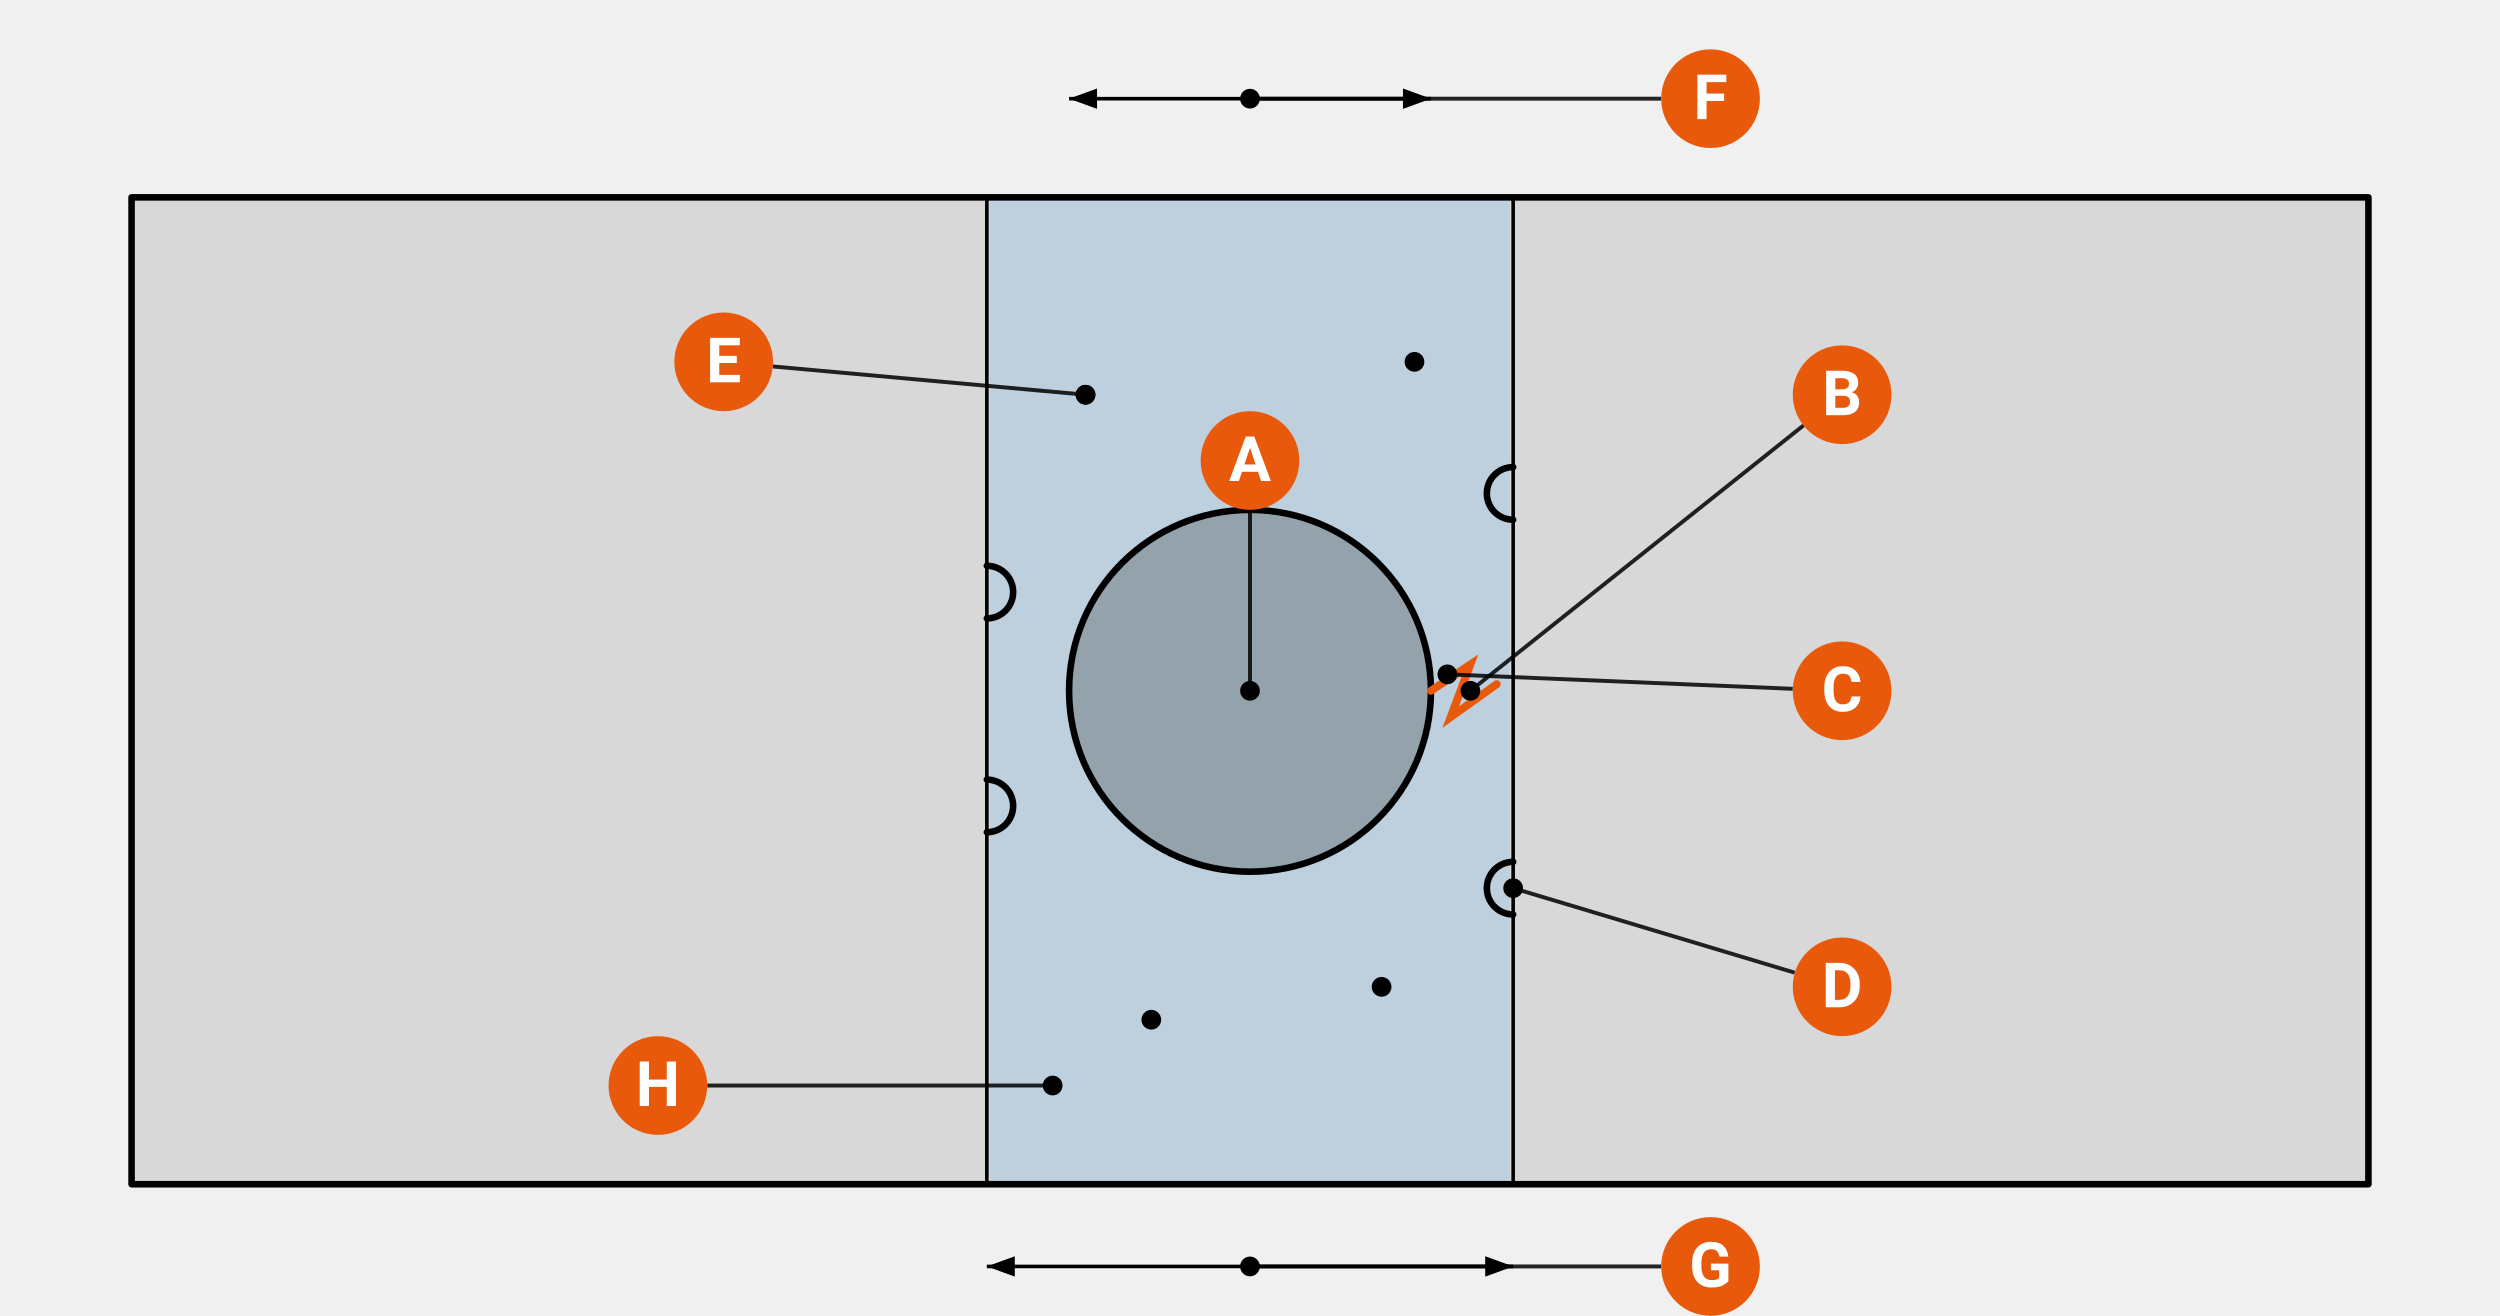
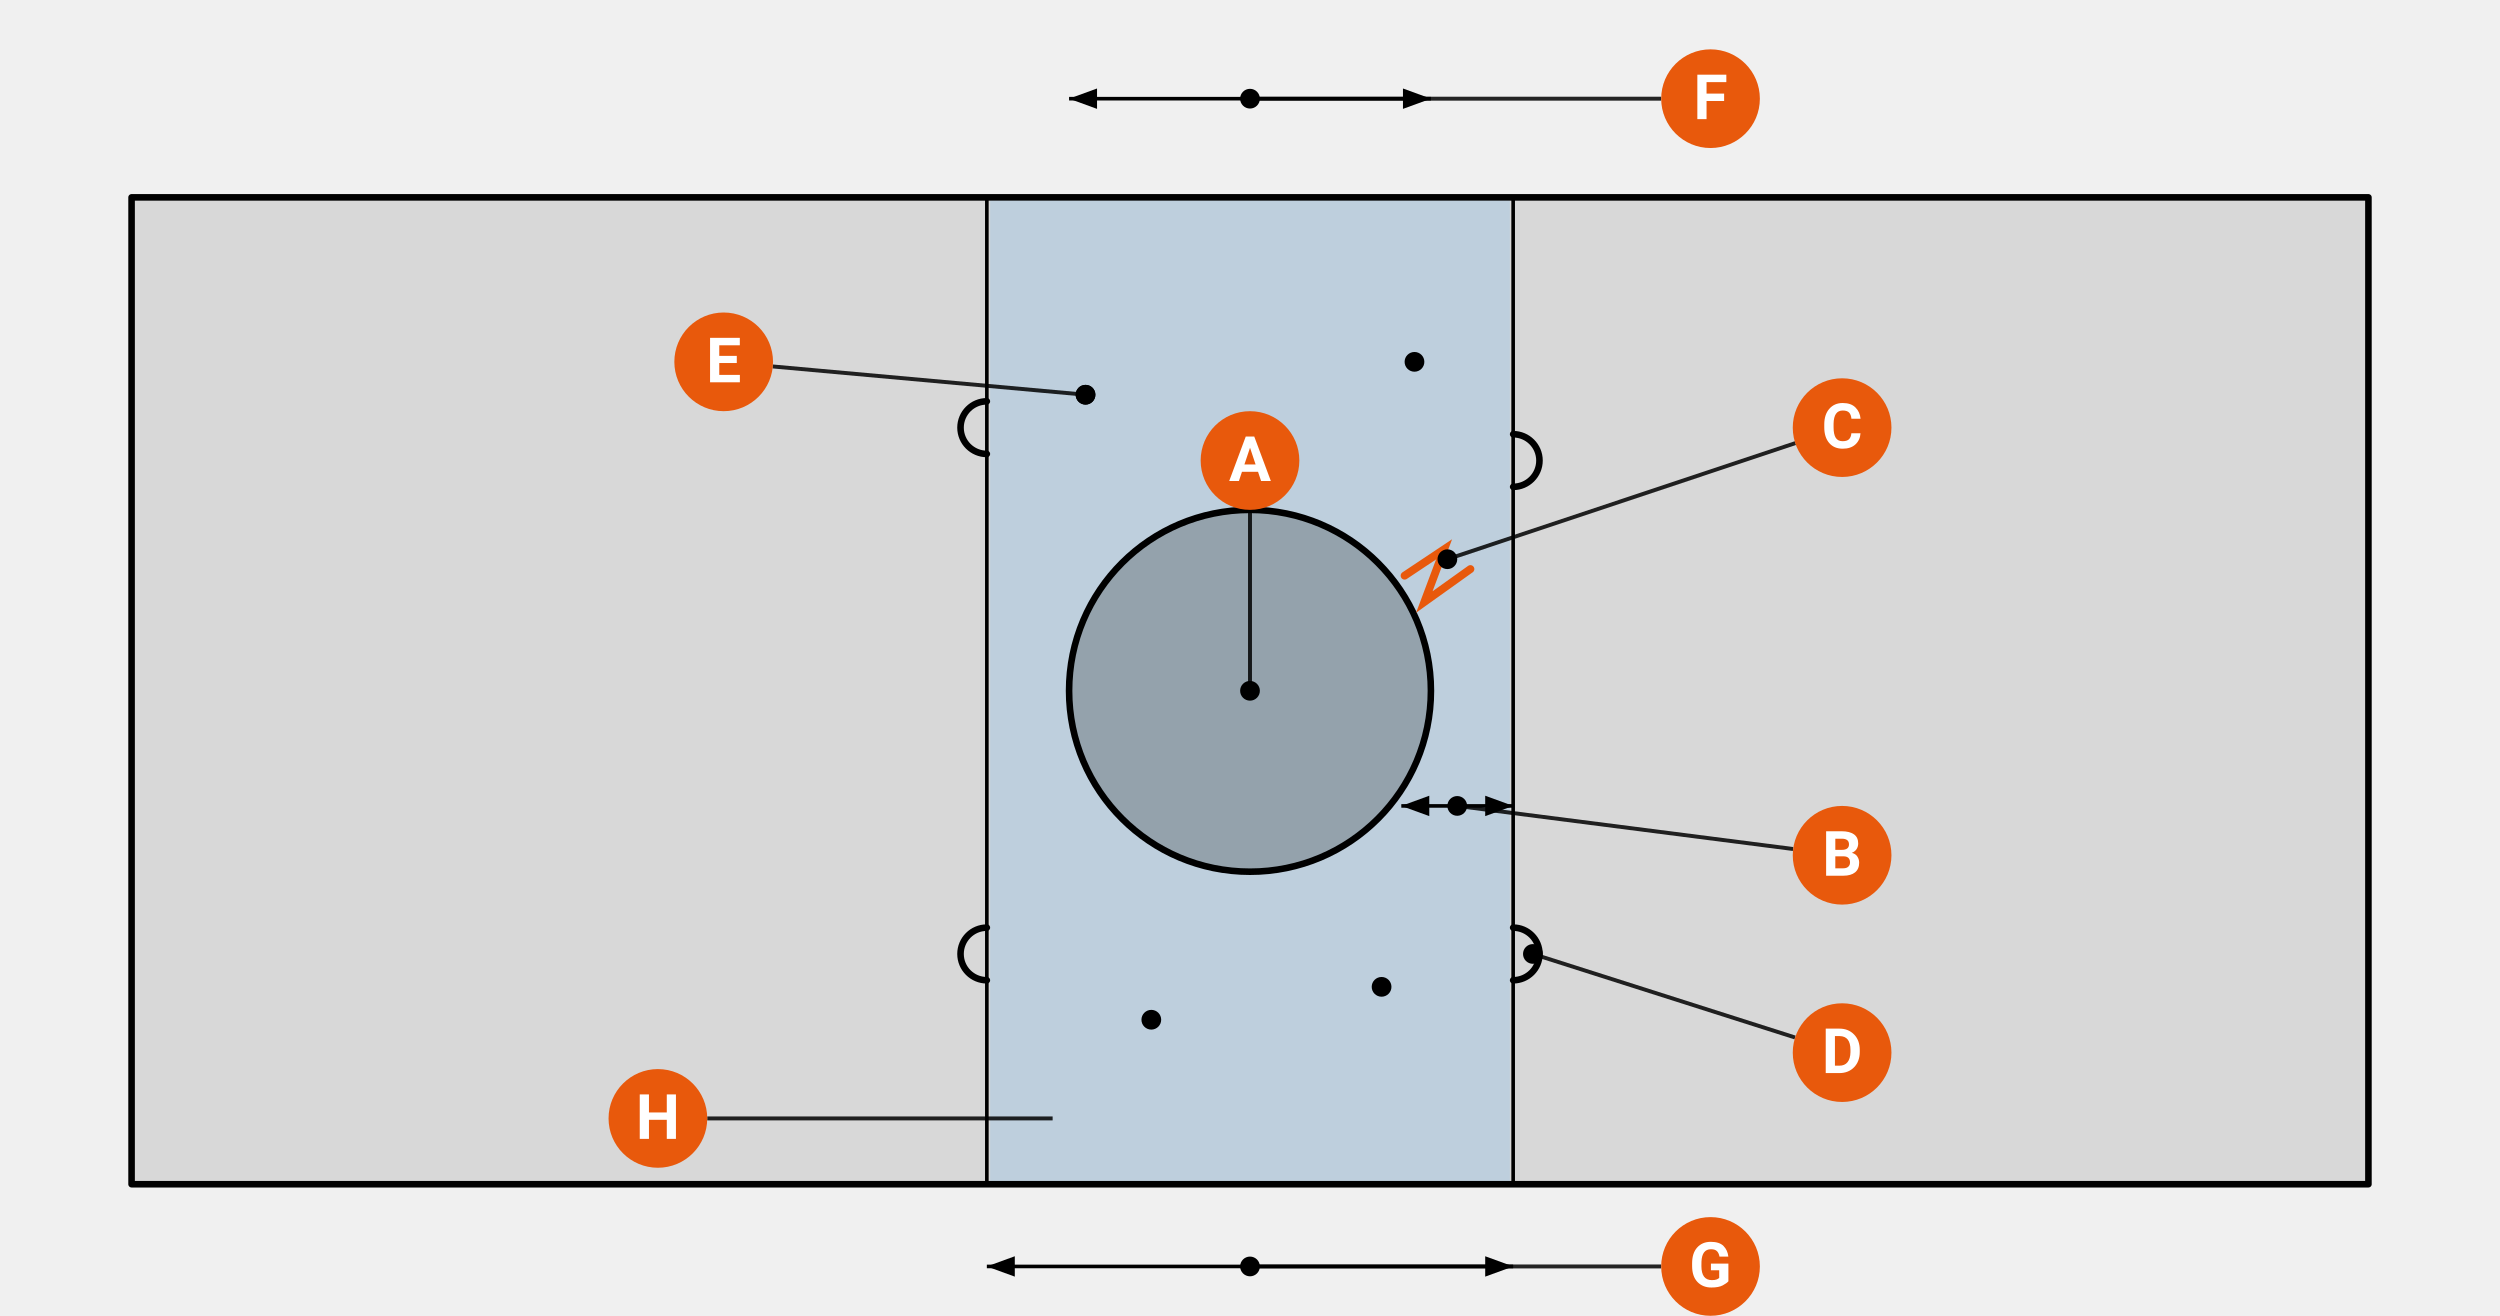
<svg xmlns="http://www.w3.org/2000/svg" viewBox="0 0 760 400" role="img" aria-label="Figure">
  <style>.s{fill:none;stroke:currentColor;stroke-width:2;stroke-linejoin:round;stroke-linecap:round}.thin{fill:none;stroke:currentColor;stroke-width:1.1}.lead{fill:none;stroke:currentColor;stroke-width:1.2;opacity:.85}.f{fill:currentColor;fill-opacity:.10;stroke:currentColor;stroke-width:2;stroke-linejoin:round}.f2{fill:currentColor;fill-opacity:.22;stroke:currentColor;stroke-width:2;stroke-linejoin:round}.k{fill:currentColor;stroke:none}.d{fill:none;stroke:currentColor;stroke-width:1.5;stroke-dasharray:6 4}.cl{fill:none;stroke:currentColor;stroke-width:1;stroke-dasharray:14 4 3 4;opacity:.7}.acc{fill:none;stroke:#e8590c;stroke-width:2.4;stroke-linecap:round}.accf{fill:#e8590c;stroke:none}.acct{fill:#e8590c;stroke:none}.tx{fill:currentColor;font-family:system-ui,-apple-system,"Segoe UI",Roboto,Arial,sans-serif}text{font-family:system-ui,-apple-system,"Segoe UI",Roboto,Arial,sans-serif}</style>
  <rect class="f" x="40.0" y="60.0" width="680.0" height="300.0" rx="0" />
  <rect class="thin" x="300.0" y="60.0" width="160.0" height="300.0" rx="0" />
  <rect x="301" y="61" width="158" height="298" fill="#4dabf7" fill-opacity="0.18" stroke="none" />
  <circle class="f2" cx="380.0" cy="210.0" r="55.0" />
-   <path class="acc" d="M435,210 l12,-8 l-6,16 l14,-10" />
-   <path class="s" d="M460.0,142.0 A8,8 0 0 0 460.0,158.0" />
-   <path class="s" d="M460.0,262.0 A8,8 0 0 0 460.0,278.0" />
-   <path class="s" d="M300.0,188.0 A8,8 0 0 0 300.0,172.0" />
-   <path class="s" d="M300.0,253.0 A8,8 0 0 0 300.0,237.0" />
+   <path class="acc" d="M427,175 l12,-8 l-6,16 l14,-10" />
+   <line class="thin" x1="426.0" y1="245.0" x2="460.0" y2="245.0" />
+   <polygon class="k" points="426.0,245.0 434.5,241.9 434.5,248.1" />
+   <polygon class="k" points="460.0,245.0 451.5,248.1 451.5,241.9" />
+   <text class="tx" x="443.0" y="233.0" font-size="12" text-anchor="middle" font-weight="normal" dominant-baseline="middle" />
+   <path class="s" d="M460.0,132.0 A8,8 0 0 1 460.0,148.0" />
+   <path class="s" d="M460.0,282.0 A8,8 0 0 1 460.0,298.0" />
+   <path class="s" d="M300.0,122.0 A8,8 0 0 0 300.0,138.0" />
+   <path class="s" d="M300.0,282.0 A8,8 0 0 0 300.0,298.0" />
  <circle class="k" cx="330.0" cy="120.0" r="3.0" />
  <circle class="k" cx="420.0" cy="300.0" r="3.0" />
  <circle class="k" cx="350.0" cy="310.0" r="3.0" />
  <circle class="k" cx="430.0" cy="110.0" r="3.0" />
  <line class="thin" x1="300.0" y1="385.0" x2="460.0" y2="385.0" />
  <polygon class="k" points="300.0,385.0 308.5,381.9 308.5,388.1" />
  <polygon class="k" points="460.0,385.0 451.5,388.1 451.5,381.9" />
  <text class="tx" x="380.0" y="399.0" font-size="14" text-anchor="middle" font-weight="normal" dominant-baseline="middle" />
  <line class="thin" x1="325.0" y1="30.0" x2="435.0" y2="30.0" />
  <polygon class="k" points="325.0,30.0 333.5,26.9 333.5,33.1" />
  <polygon class="k" points="435.0,30.0 426.5,33.1 426.5,26.9" />
  <text class="tx" x="380.0" y="18.0" font-size="14" text-anchor="middle" font-weight="normal" dominant-baseline="middle" />
  <line class="lead" x1="380.0" y1="210.0" x2="380.0" y2="155.0" />
  <circle class="k" cx="380.0" cy="210.0" r="3" />
  <circle cx="380.0" cy="140.0" r="15" fill="#e8590c" />
  <text x="380.0" y="141.0" font-size="19" font-weight="700" text-anchor="middle" dominant-baseline="middle" fill="#ffffff">A</text>
-   <line class="lead" x1="447.0" y1="210.0" x2="548.3" y2="129.3" />
-   <circle class="k" cx="447.0" cy="210.0" r="3" />
-   <circle cx="560.0" cy="120.0" r="15" fill="#e8590c" />
-   <text x="560.0" y="121.0" font-size="19" font-weight="700" text-anchor="middle" dominant-baseline="middle" fill="#ffffff">B</text>
-   <line class="lead" x1="440.0" y1="205.0" x2="545.0" y2="209.4" />
-   <circle class="k" cx="440.0" cy="205.0" r="3" />
-   <circle cx="560.0" cy="210.0" r="15" fill="#e8590c" />
-   <text x="560.0" y="211.0" font-size="19" font-weight="700" text-anchor="middle" dominant-baseline="middle" fill="#ffffff">C</text>
-   <line class="lead" x1="460.0" y1="270.0" x2="545.6" y2="295.7" />
-   <circle class="k" cx="460.0" cy="270.0" r="3" />
-   <circle cx="560.0" cy="300.0" r="15" fill="#e8590c" />
-   <text x="560.0" y="301.0" font-size="19" font-weight="700" text-anchor="middle" dominant-baseline="middle" fill="#ffffff">D</text>
+   <line class="lead" x1="443.0" y1="245.0" x2="545.1" y2="258.1" />
+   <circle class="k" cx="443.0" cy="245.0" r="3" />
+   <circle cx="560.0" cy="260.0" r="15" fill="#e8590c" />
+   <text x="560.0" y="261.0" font-size="19" font-weight="700" text-anchor="middle" dominant-baseline="middle" fill="#ffffff">B</text>
+   <line class="lead" x1="440.0" y1="170.0" x2="545.8" y2="134.7" />
+   <circle class="k" cx="440.0" cy="170.0" r="3" />
+   <circle cx="560.0" cy="130.0" r="15" fill="#e8590c" />
+   <text x="560.0" y="131.0" font-size="19" font-weight="700" text-anchor="middle" dominant-baseline="middle" fill="#ffffff">C</text>
+   <line class="lead" x1="466.0" y1="290.0" x2="545.7" y2="315.4" />
+   <circle class="k" cx="466.0" cy="290.0" r="3" />
+   <circle cx="560.0" cy="320.0" r="15" fill="#e8590c" />
+   <text x="560.0" y="321.0" font-size="19" font-weight="700" text-anchor="middle" dominant-baseline="middle" fill="#ffffff">D</text>
  <line class="lead" x1="330.0" y1="120.0" x2="234.9" y2="111.4" />
  <circle class="k" cx="330.0" cy="120.0" r="3" />
  <circle cx="220.0" cy="110.0" r="15" fill="#e8590c" />
  <text x="220.0" y="111.0" font-size="19" font-weight="700" text-anchor="middle" dominant-baseline="middle" fill="#ffffff">E</text>
  <line class="lead" x1="380.0" y1="30.0" x2="505.0" y2="30.0" />
  <circle class="k" cx="380.0" cy="30.0" r="3" />
  <circle cx="520.0" cy="30.0" r="15" fill="#e8590c" />
  <text x="520.0" y="31.0" font-size="19" font-weight="700" text-anchor="middle" dominant-baseline="middle" fill="#ffffff">F</text>
  <line class="lead" x1="380.0" y1="385.0" x2="505.0" y2="385.0" />
  <circle class="k" cx="380.0" cy="385.0" r="3" />
  <circle cx="520.0" cy="385.0" r="15" fill="#e8590c" />
  <text x="520.0" y="386.0" font-size="19" font-weight="700" text-anchor="middle" dominant-baseline="middle" fill="#ffffff">G</text>
-   <line class="lead" x1="320.0" y1="330.0" x2="215.0" y2="330.0" />
-   <circle class="k" cx="320.0" cy="330.0" r="3" />
-   <circle cx="200.0" cy="330.0" r="15" fill="#e8590c" />
-   <text x="200.0" y="331.0" font-size="19" font-weight="700" text-anchor="middle" dominant-baseline="middle" fill="#ffffff">H</text>
+   <line class="lead" x1="320.0" y1="340.0" x2="215.0" y2="340.0" />
+   <circle cx="200.0" cy="340.0" r="15" fill="#e8590c" />
+   <text x="200.0" y="341.0" font-size="19" font-weight="700" text-anchor="middle" dominant-baseline="middle" fill="#ffffff">H</text>
</svg>
